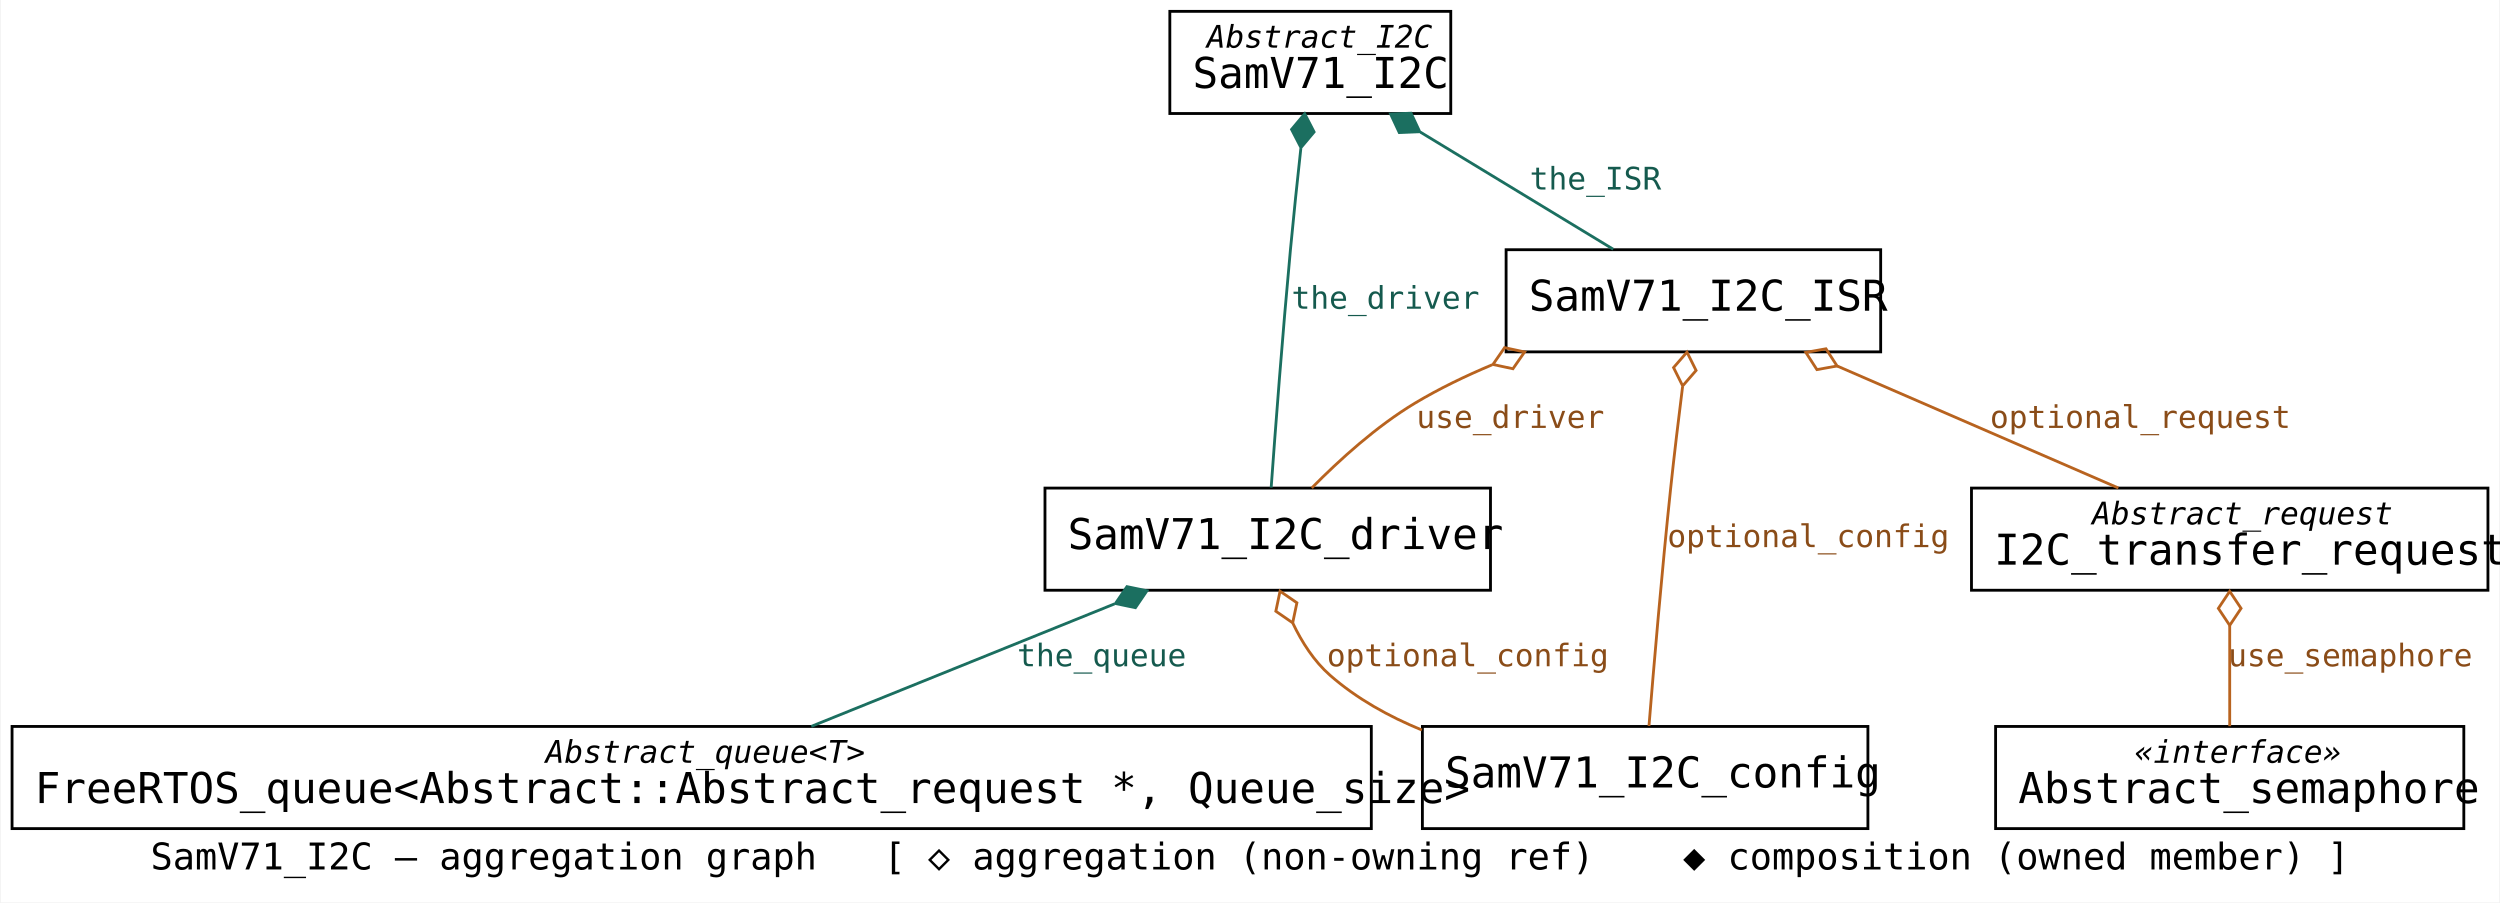
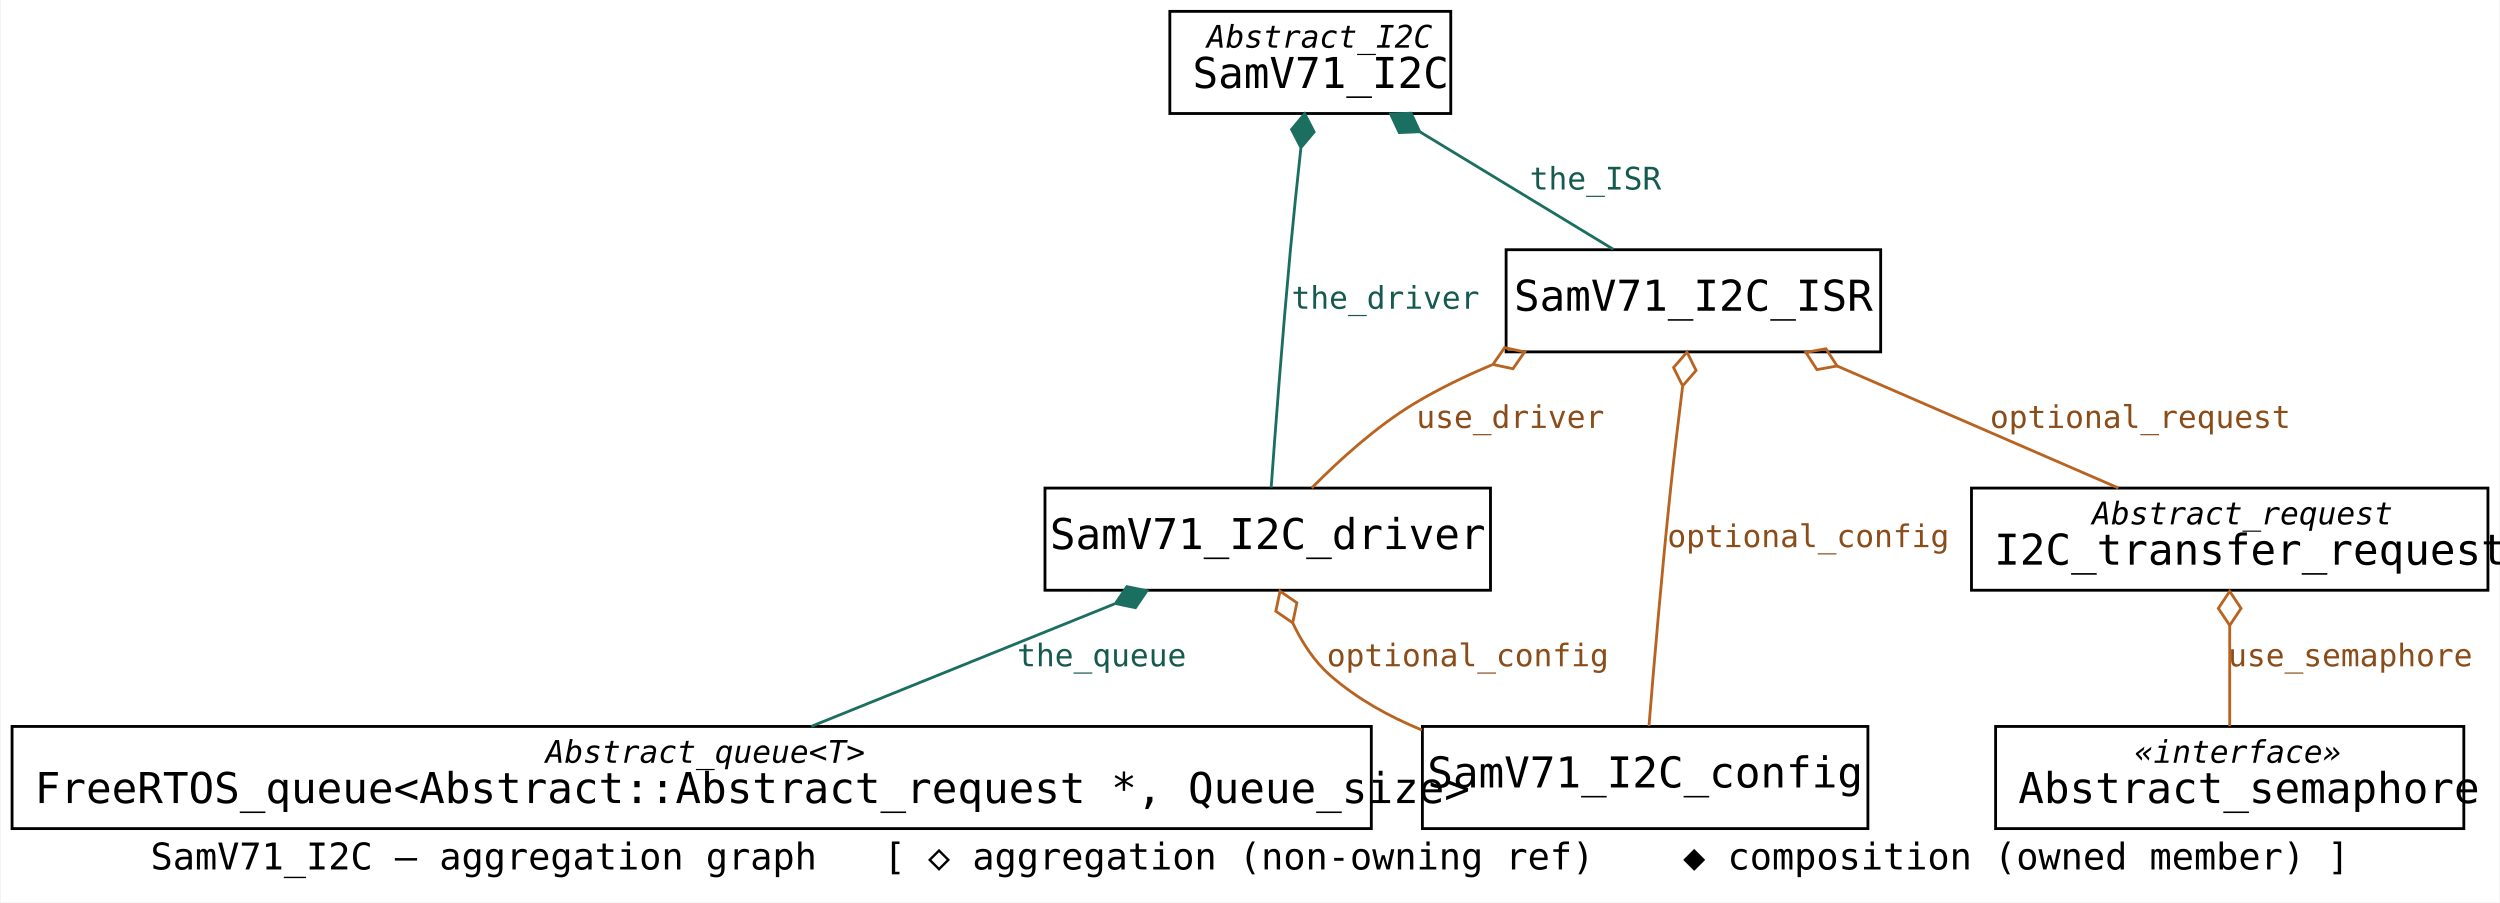
<svg xmlns="http://www.w3.org/2000/svg" width="881pt" height="318pt" viewBox="0.00 0.00 880.50 318.00">
  <g id="graph0" class="graph" transform="scale(1 1) rotate(0) translate(4 314)">
    <polygon fill="white" stroke="transparent" points="-4,4 -4,-314 876.5,-314 876.5,4 -4,4" />
    <text text-anchor="middle" x="436.25" y="-7.6" font-family="Consolas" font-size="13.00">SamV71_I2C — aggregation graph   [ ◇ aggregation (non-owning ref)    ◆ composition (owned member) ]</text>
    <g id="node1" class="node">
      <polygon fill="none" stroke="black" points="507,-310 408,-310 408,-274 507,-274 507,-310" />
      <text text-anchor="start" x="421" y="-297.2" font-family="Consolas" font-style="italic" font-size="11.00">Abstract_I2C</text>
      <text text-anchor="start" x="416" y="-283" font-family="Consolas" font-size="15.00">SamV71_I2C</text>
    </g>
    <g id="node2" class="node">
      <polygon fill="none" stroke="black" points="521,-142 364,-142 364,-106 521,-106 521,-142" />
-       <text text-anchor="start" x="372" y="-120.5" font-family="Consolas" font-size="15.00">SamV71_I2C_driver</text>
+       <text text-anchor="middle" x="442.5" y="-120.5" font-family="Consolas" font-size="15.00">SamV71_I2C_driver</text>
    </g>
    <g id="edge1" class="edge">
      <path fill="none" stroke="#1b6f60" d="M454.17,-261.73C452.95,-250.56 451.59,-237.7 450.5,-226 447.75,-196.58 445.16,-162.27 443.71,-142.17" />
      <polygon fill="#1b6f60" stroke="#1b6f60" points="454.2,-261.98 458.84,-267.5 455.53,-273.91 450.89,-268.39 454.2,-261.98" />
      <text text-anchor="middle" x="484" y="-205.2" font-family="Consolas" font-size="11.00" fill="#155a4e"> the_driver</text>
    </g>
-     <g id="node3" class="node">
+     <g id="node4" class="node">
      <polygon fill="none" stroke="black" points="658.5,-226 526.5,-226 526.5,-190 658.5,-190 658.5,-226" />
-       <text text-anchor="start" x="534.5" y="-204.5" font-family="Consolas" font-size="15.00">SamV71_I2C_ISR</text>
+       <text text-anchor="middle" x="592.5" y="-204.5" font-family="Consolas" font-size="15.00">SamV71_I2C_ISR</text>
    </g>
-     <g id="edge2" class="edge">
+     <g id="edge3" class="edge">
      <path fill="none" stroke="#1b6f60" d="M496.32,-267.42C518,-254.25 544.54,-238.13 564.24,-226.17" />
      <polygon fill="#1b6f60" stroke="#1b6f60" points="496.06,-267.58 493.01,-274.11 485.8,-273.81 488.85,-267.28 496.06,-267.58" />
      <text text-anchor="middle" x="558" y="-247.2" font-family="Consolas" font-size="11.00" fill="#155a4e"> the_ISR</text>
    </g>
-     <g id="node4" class="node">
+     <g id="node3" class="node">
      <polygon fill="none" stroke="black" points="479,-58 0,-58 0,-22 479,-22 479,-58" />
      <text text-anchor="start" x="188" y="-45.2" font-family="Consolas" font-style="italic" font-size="11.00">Abstract_queue&lt;T&gt;</text>
      <text text-anchor="start" x="8" y="-31" font-family="Consolas" font-size="15.00">FreeRTOS_queue&lt;Abstract::Abstract_request *, Queue_size&gt;</text>
    </g>
-     <g id="edge3" class="edge">
+     <g id="edge2" class="edge">
      <path fill="none" stroke="#1b6f60" d="M388.51,-101.19C355.03,-87.67 312.65,-70.55 281.65,-58.03" />
      <polygon fill="#1b6f60" stroke="#1b6f60" points="388.82,-101.32 395.88,-99.85 399.94,-105.81 392.88,-107.27 388.82,-101.32" />
      <text text-anchor="middle" x="384" y="-79.2" font-family="Consolas" font-size="11.00" fill="#155a4e"> the_queue</text>
    </g>
    <g id="node5" class="node">
      <polygon fill="none" stroke="black" points="654,-58 497,-58 497,-22 654,-22 654,-58" />
-       <text text-anchor="start" x="505" y="-36.5" font-family="Consolas" font-size="15.00">SamV71_I2C_config</text>
+       <text text-anchor="middle" x="575.5" y="-36.5" font-family="Consolas" font-size="15.00">SamV71_I2C_config</text>
    </g>
    <g id="edge4" class="edge">
      <path fill="none" stroke="#b8631f" d="M451.32,-94.44C454.55,-87.64 458.86,-80.94 464.5,-76 473.85,-67.81 485.11,-61.54 496.83,-56.73" />
      <polygon fill="none" stroke="#b8631f" points="451.29,-94.51 452.78,-101.57 446.84,-105.66 445.35,-98.6 451.29,-94.51" />
      <text text-anchor="middle" x="513" y="-79.2" font-family="Consolas" font-size="11.00" fill="#8a4c18"> optional_config</text>
    </g>
-     <g id="edge5" class="edge">
+     <g id="edge6" class="edge">
      <path fill="none" stroke="#b8631f" d="M521.58,-185.45C512.21,-181.52 502.93,-177.04 494.5,-172 480.92,-163.88 467.73,-151.89 458.02,-142.05" />
      <polygon fill="none" stroke="#b8631f" points="521.86,-185.56 528.91,-184.05 533.02,-189.97 525.97,-191.49 521.86,-185.56" />
      <text text-anchor="middle" x="528" y="-163.2" font-family="Consolas" font-size="11.00" fill="#8a4c18"> use_driver</text>
    </g>
-     <g id="edge6" class="edge">
+     <g id="edge5" class="edge">
      <path fill="none" stroke="#b8631f" d="M588.69,-177.74C587.29,-166.57 585.74,-153.7 584.5,-142 581.38,-112.59 578.48,-78.28 576.85,-58.17" />
      <polygon fill="none" stroke="#b8631f" points="588.72,-178.01 593.45,-183.45 590.24,-189.91 585.51,-184.46 588.72,-178.01" />
      <text text-anchor="middle" x="633" y="-121.2" font-family="Consolas" font-size="11.00" fill="#8a4c18"> optional_config</text>
    </g>
    <g id="node6" class="node">
      <polygon fill="none" stroke="black" points="872.5,-142 690.5,-142 690.5,-106 872.5,-106 872.5,-142" />
      <text text-anchor="start" x="733" y="-129.2" font-family="Consolas" font-style="italic" font-size="11.00">Abstract_request</text>
      <text text-anchor="start" x="698.5" y="-115" font-family="Consolas" font-size="15.00">I2C_transfer_request</text>
    </g>
    <g id="edge7" class="edge">
      <path fill="none" stroke="#b8631f" d="M643.18,-185.01C674.28,-171.52 713.52,-154.49 742.26,-142.03" />
      <polygon fill="none" stroke="#b8631f" points="643.13,-185.03 639.22,-191.09 632.12,-189.81 636.03,-183.75 643.13,-185.03" />
      <text text-anchor="middle" x="750" y="-163.2" font-family="Consolas" font-size="11.00" fill="#8a4c18"> optional_request</text>
    </g>
    <g id="node7" class="node">
      <polygon fill="none" stroke="black" points="864,-58 699,-58 699,-22 864,-22 864,-58" />
      <text text-anchor="start" x="748" y="-45.2" font-family="Consolas" font-style="italic" font-size="11.00">«interface»</text>
      <text text-anchor="start" x="707" y="-31" font-family="Consolas" font-size="15.00">Abstract_semaphore</text>
    </g>
    <g id="edge8" class="edge">
      <path fill="none" stroke="#b8631f" d="M781.5,-93.48C781.5,-81.59 781.5,-68.31 781.5,-58.08" />
      <polygon fill="none" stroke="#b8631f" points="781.5,-93.61 785.5,-99.61 781.5,-105.61 777.5,-99.61 781.5,-93.61" />
      <text text-anchor="middle" x="824" y="-79.2" font-family="Consolas" font-size="11.00" fill="#8a4c18"> use_semaphore</text>
    </g>
  </g>
</svg>
